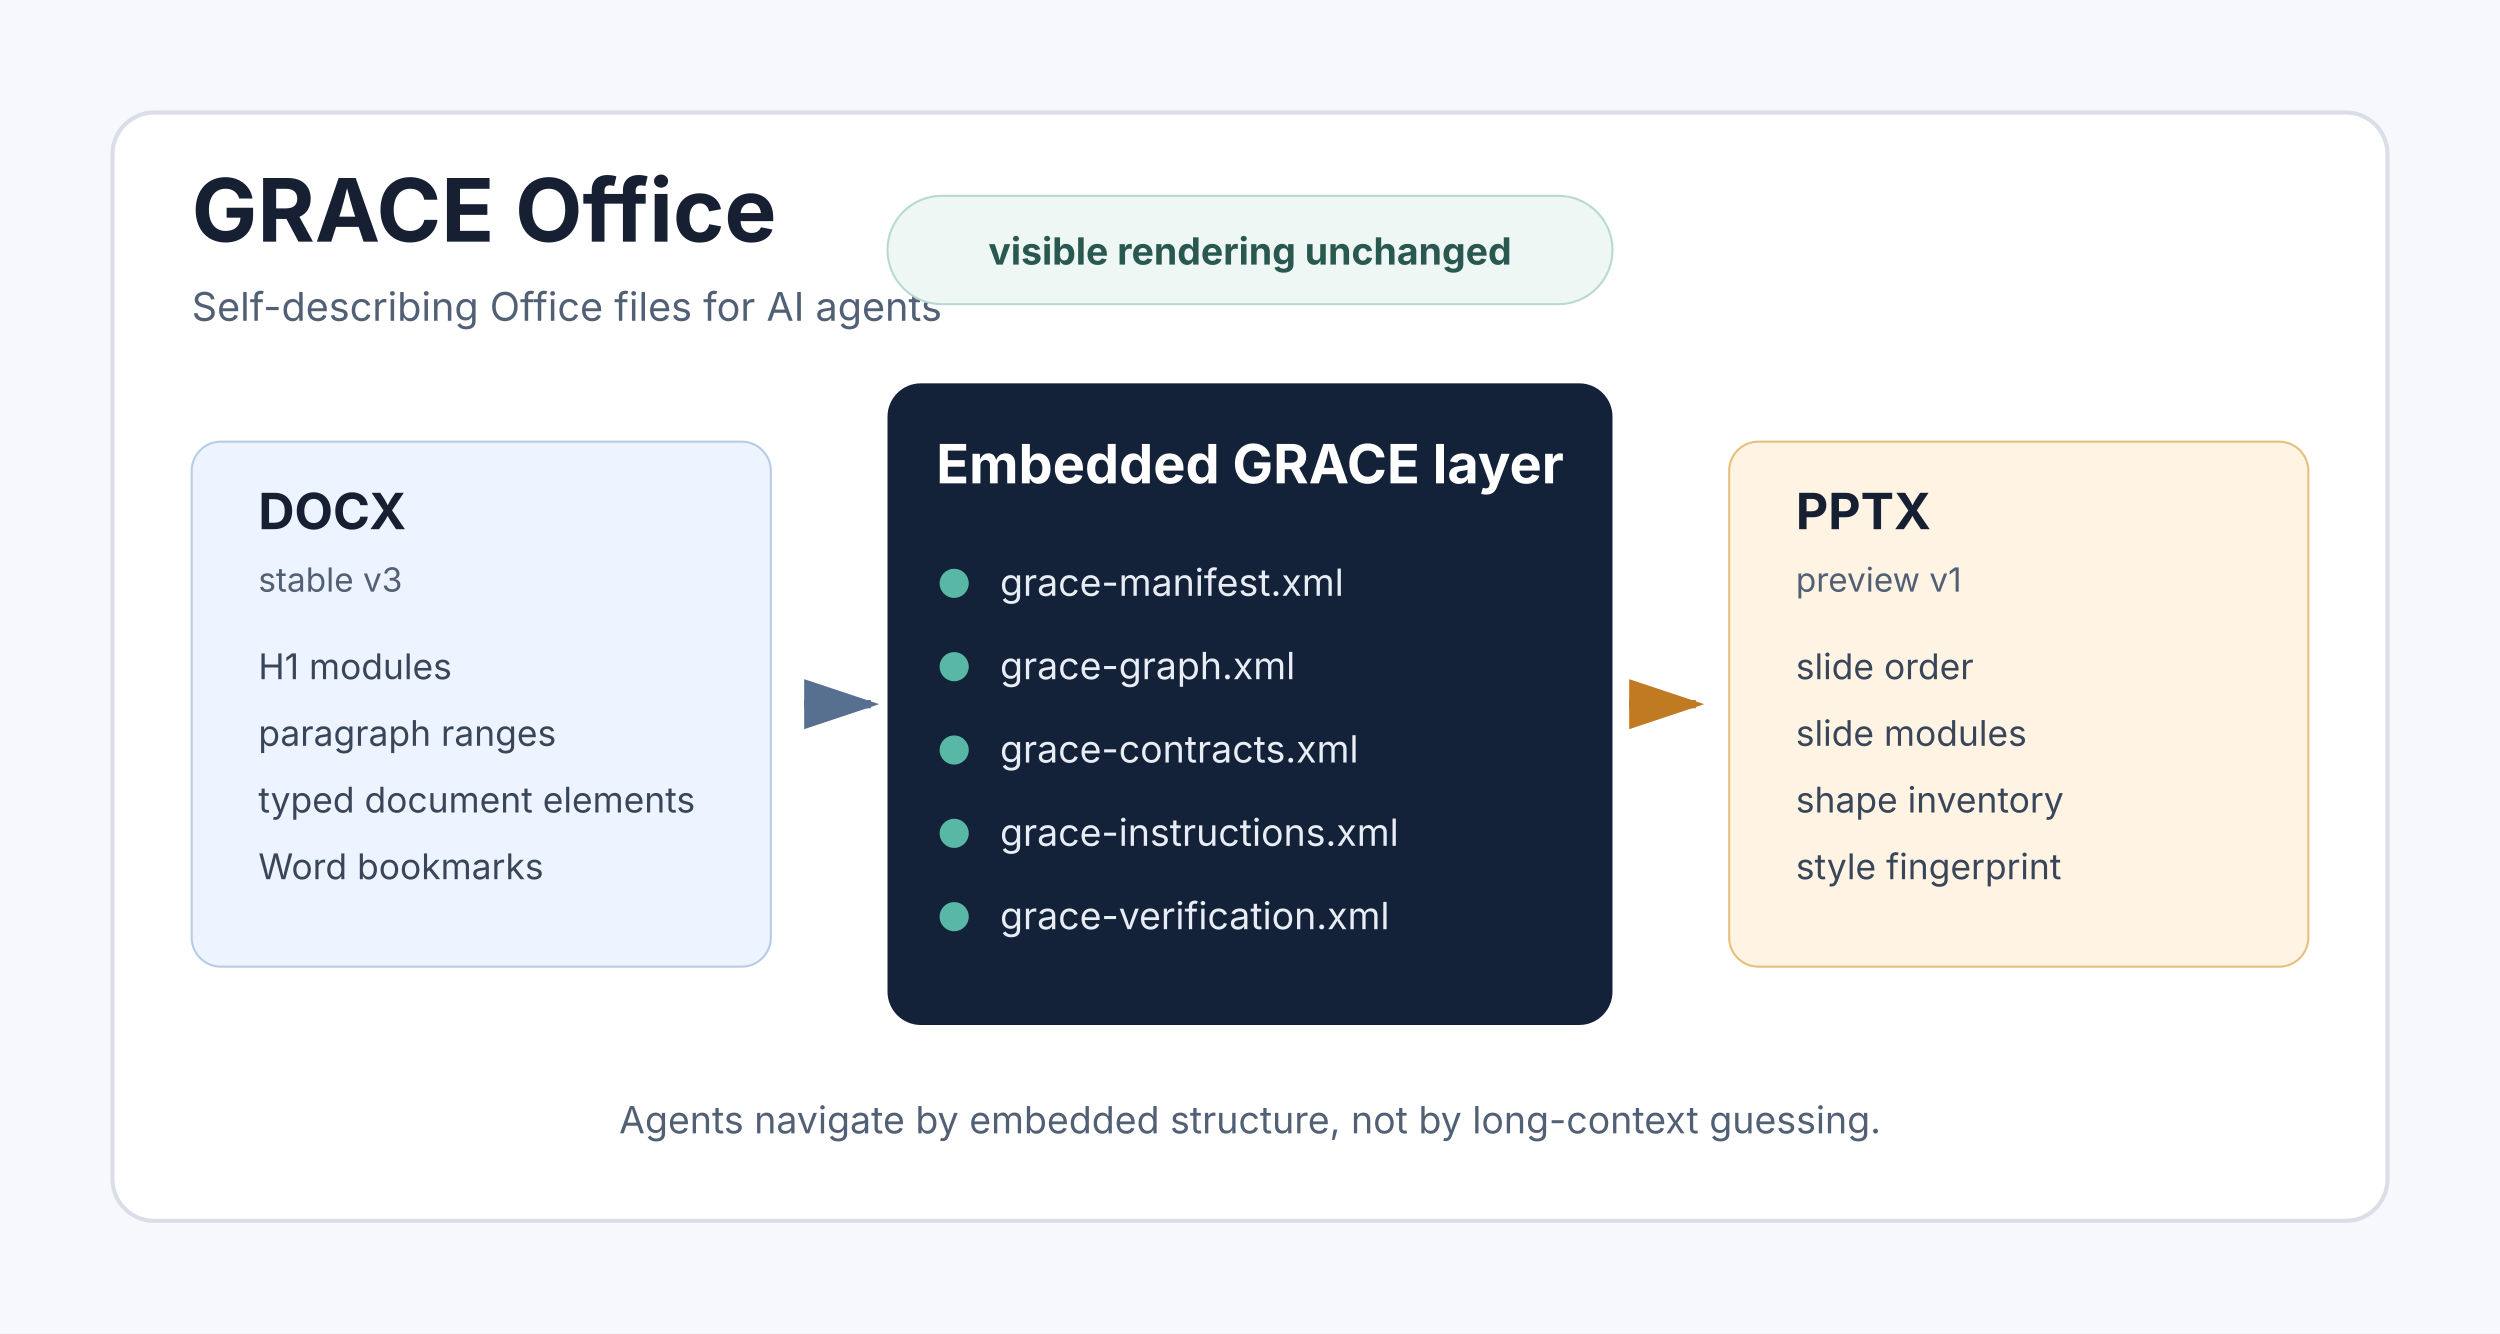
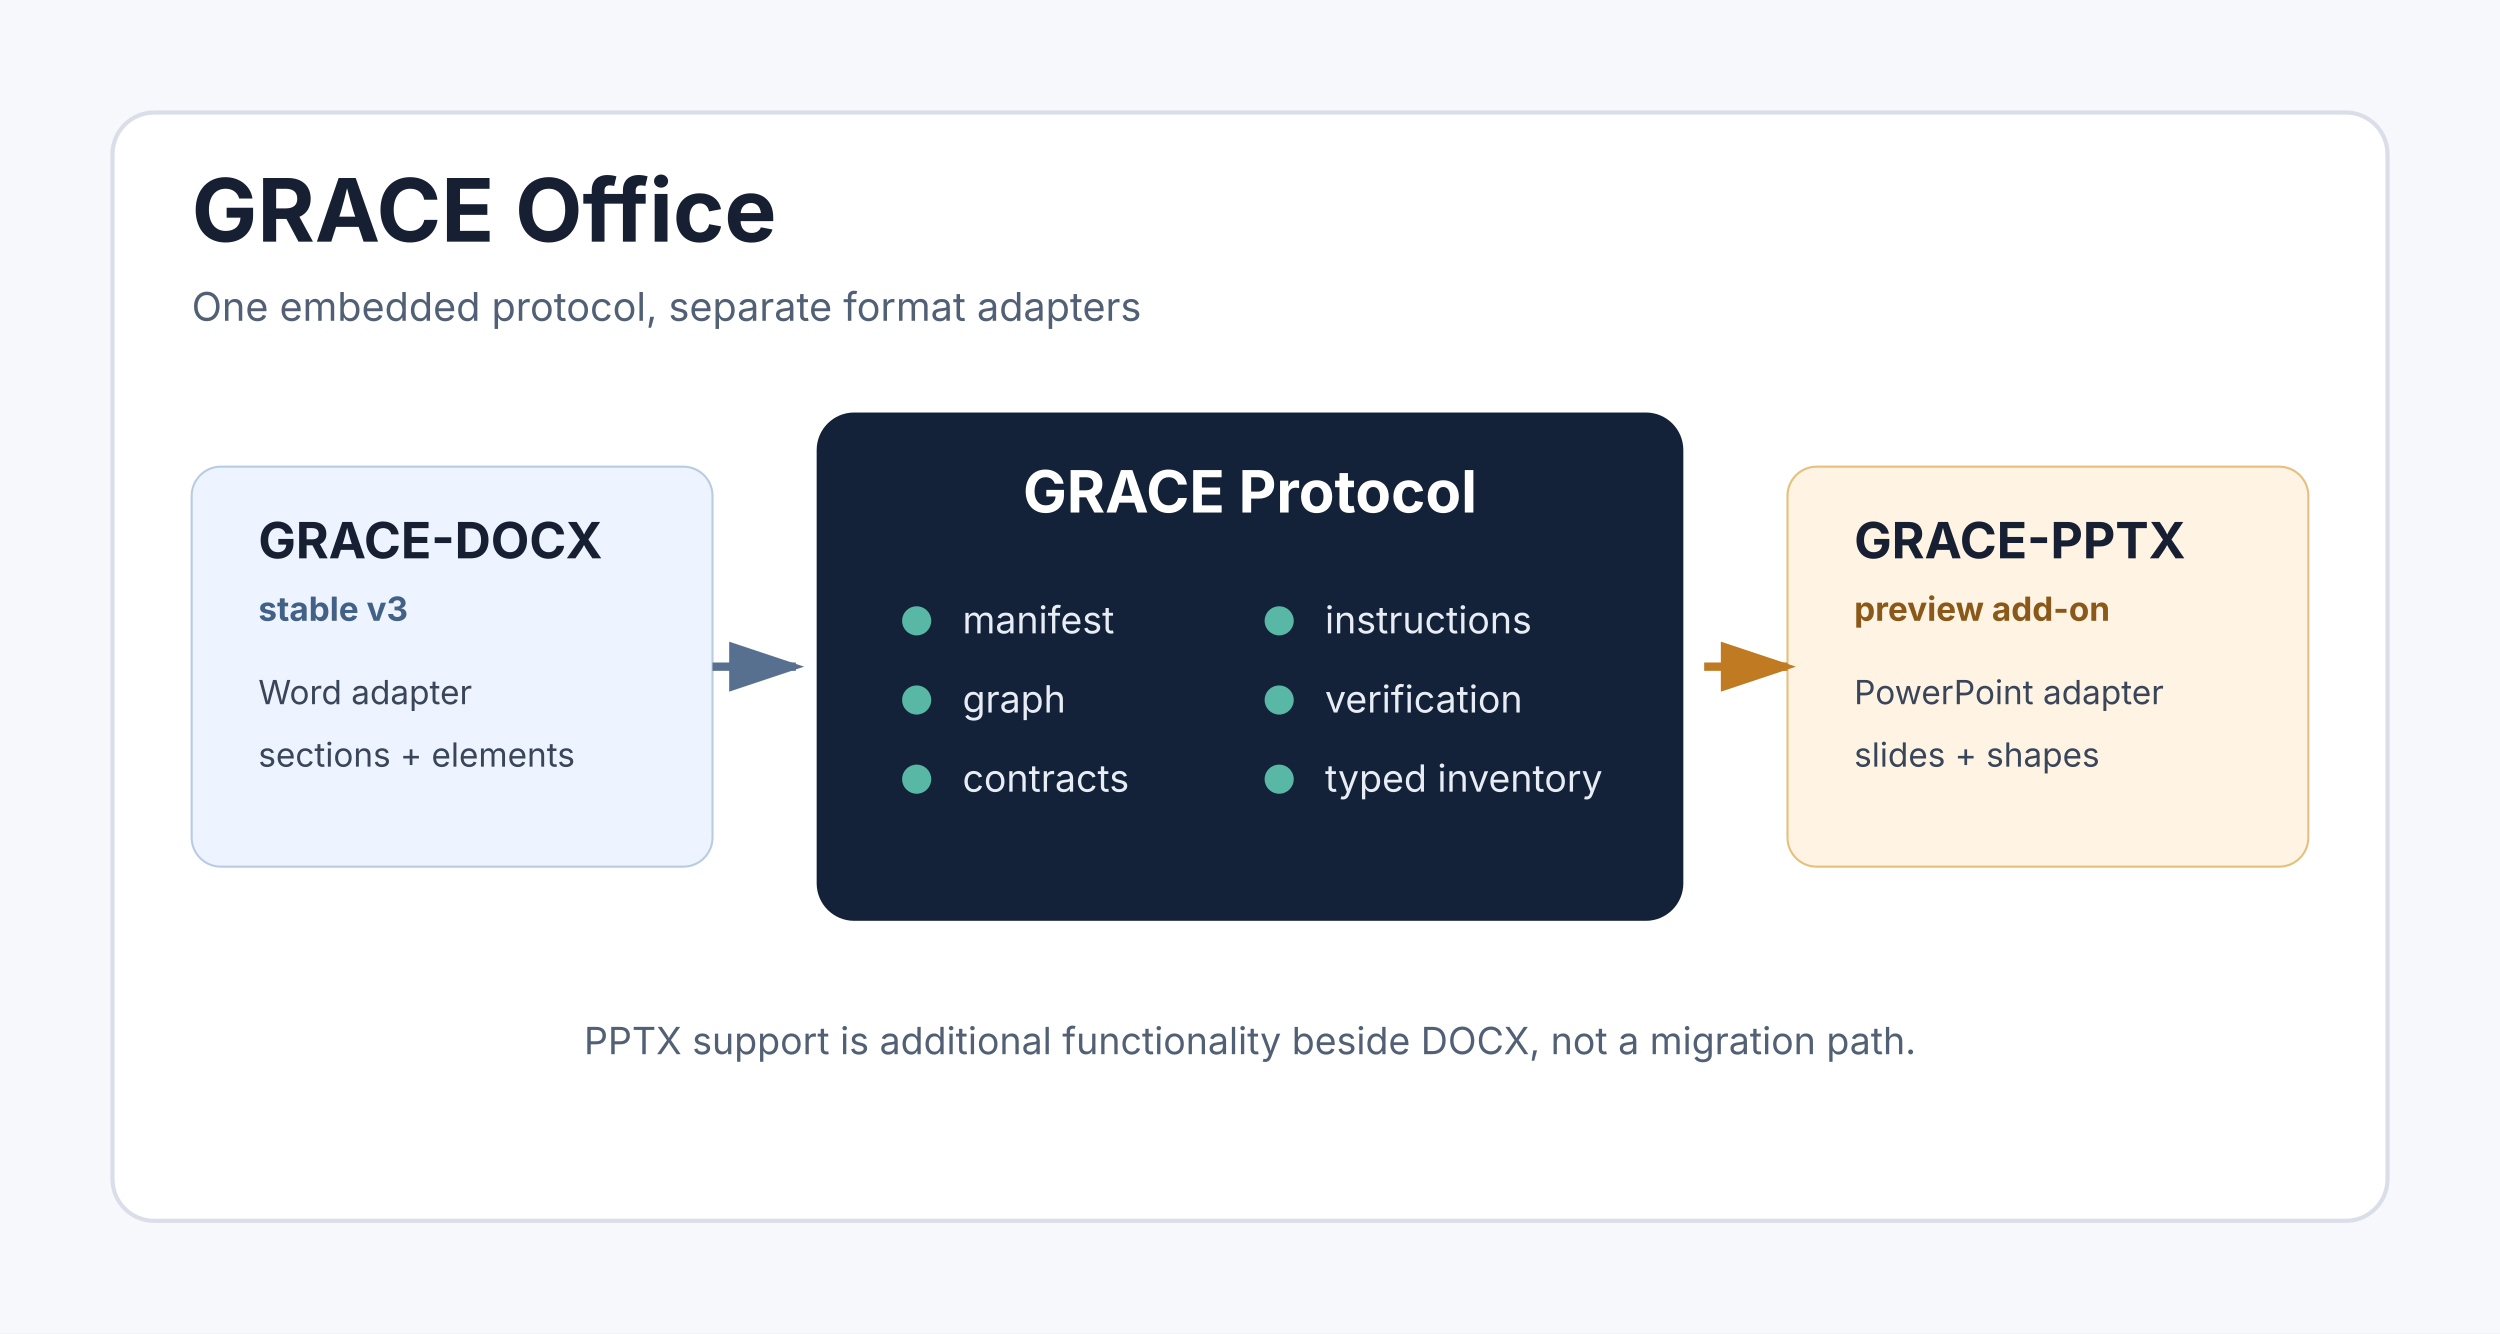
<svg xmlns="http://www.w3.org/2000/svg" width="1200" height="640" viewBox="0 0 1200 640" role="img" aria-labelledby="title desc">
  <rect width="1200" height="640" fill="#f7f8fb" />
  <rect x="54" y="54" width="1092" height="532" rx="20" fill="#ffffff" stroke="#d9dee8" stroke-width="2" />
  <text x="92" y="116" font-family="Inter, Arial, sans-serif" font-size="42" font-weight="700" fill="#172033">GRACE Office</text>
-   <text x="92" y="154" font-family="Inter, Arial, sans-serif" font-size="19" fill="#526076">Self-describing Office files for AI agents</text>
-   <rect x="92" y="212" width="278" height="252" rx="14" fill="#eef4ff" stroke="#b8cbe4" />
-   <text x="124" y="254" font-family="Inter, Arial, sans-serif" font-size="24" font-weight="700" fill="#172033">DOCX</text>
-   <text x="124" y="284" font-family="Inter, Arial, sans-serif" font-size="16" fill="#526076">stable v3</text>
-   <g font-family="Inter, Arial, sans-serif" font-size="17" fill="#39465a">
-     <text x="124" y="326">H1 modules</text>
-     <text x="124" y="358">paragraph ranges</text>
-     <text x="124" y="390">typed document elements</text>
-     <text x="124" y="422">Word bookmarks</text>
-   </g>
-   <rect x="830" y="212" width="278" height="252" rx="14" fill="#fff4e4" stroke="#e6bf7d" />
-   <text x="862" y="254" font-family="Inter, Arial, sans-serif" font-size="24" font-weight="700" fill="#172033">PPTX</text>
-   <text x="862" y="284" font-family="Inter, Arial, sans-serif" font-size="16" fill="#526076">preview v1</text>
-   <g font-family="Inter, Arial, sans-serif" font-size="17" fill="#39465a">
-     <text x="862" y="326">slide order</text>
-     <text x="862" y="358">slide modules</text>
-     <text x="862" y="390">shape inventory</text>
-     <text x="862" y="422">style fingerprint</text>
-   </g>
-   <rect x="426" y="184" width="348" height="308" rx="16" fill="#132238" />
-   <text x="600" y="232" text-anchor="middle" font-family="Inter, Arial, sans-serif" font-size="26" font-weight="700" fill="#ffffff">Embedded GRACE layer</text>
+   <text x="92" y="154" font-family="Inter, Arial, sans-serif" font-size="19" fill="#526076">One embedded protocol, separate format adapters</text>
+   <rect x="392" y="198" width="416" height="244" rx="18" fill="#132238" />
+   <text x="600" y="246" text-anchor="middle" font-family="Inter, Arial, sans-serif" font-size="28" font-weight="700" fill="#ffffff">GRACE Protocol</text>
  <g font-family="Inter, Arial, sans-serif" font-size="18" fill="#e8edf5">
-     <text x="480" y="286">grace-manifest.xml</text>
-     <text x="480" y="326">grace-graph.xml</text>
-     <text x="480" y="366">grace-contracts.xml</text>
-     <text x="480" y="406">grace-instructions.xml</text>
-     <text x="480" y="446">grace-verification.xml</text>
+     <text x="462" y="304">manifest</text>
+     <text x="462" y="342">graph</text>
+     <text x="462" y="380">contracts</text>
+     <text x="636" y="304">instructions</text>
+     <text x="636" y="342">verification</text>
+     <text x="636" y="380">typed inventory</text>
  </g>
  <g fill="#58b8a5">
-     <circle cx="458" cy="280" r="7" />
-     <circle cx="458" cy="320" r="7" />
-     <circle cx="458" cy="360" r="7" />
-     <circle cx="458" cy="400" r="7" />
-     <circle cx="458" cy="440" r="7" />
+     <circle cx="440" cy="298" r="7" />
+     <circle cx="440" cy="336" r="7" />
+     <circle cx="440" cy="374" r="7" />
+     <circle cx="614" cy="298" r="7" />
+     <circle cx="614" cy="336" r="7" />
+     <circle cx="614" cy="374" r="7" />
  </g>
-   <path d="M386 338 H418" stroke="#58708f" stroke-width="4" marker-end="url(#arrow-blue)" />
-   <path d="M782 338 H814" stroke="#bf7a22" stroke-width="4" marker-end="url(#arrow-orange)" />
-   <rect x="426" y="94" width="348" height="52" rx="26" fill="#eff7f4" stroke="#b8d9d1" />
-   <text x="600" y="127" text-anchor="middle" font-family="Inter, Arial, sans-serif" font-size="18" font-weight="700" fill="#28584f">visible rendering unchanged</text>
-   <text x="600" y="544" text-anchor="middle" font-family="Inter, Arial, sans-serif" font-size="18" fill="#526076">Agents navigate by embedded structure, not by long-context guessing.</text>
+   <rect x="92" y="224" width="250" height="192" rx="14" fill="#eef4ff" stroke="#b8cbe4" />
+   <text x="124" y="268" font-family="Inter, Arial, sans-serif" font-size="24" font-weight="700" fill="#172033">GRACE-DOCX</text>
+   <text x="124" y="298" font-family="Inter, Arial, sans-serif" font-size="16" font-weight="700" fill="#426187">stable v3</text>
+   <g font-family="Inter, Arial, sans-serif" font-size="16" fill="#39465a">
+     <text x="124" y="338">Word adapter</text>
+     <text x="124" y="368">sections + elements</text>
+   </g>
+   <rect x="858" y="224" width="250" height="192" rx="14" fill="#fff4e4" stroke="#e6bf7d" />
+   <text x="890" y="268" font-family="Inter, Arial, sans-serif" font-size="24" font-weight="700" fill="#172033">GRACE-PPTX</text>
+   <text x="890" y="298" font-family="Inter, Arial, sans-serif" font-size="16" font-weight="700" fill="#8a5919">preview add-on</text>
+   <g font-family="Inter, Arial, sans-serif" font-size="16" fill="#39465a">
+     <text x="890" y="338">PowerPoint adapter</text>
+     <text x="890" y="368">slides + shapes</text>
+   </g>
+   <path d="M342 320 H382" stroke="#58708f" stroke-width="4" marker-end="url(#arrow-blue)" />
+   <path d="M818 320 H858" stroke="#bf7a22" stroke-width="4" marker-end="url(#arrow-orange)" />
+   <text x="600" y="506" text-anchor="middle" font-family="Inter, Arial, sans-serif" font-size="18" fill="#526076">PPTX support is additional functionality beside DOCX, not a migration path.</text>
  <defs>
    <marker id="arrow-blue" markerWidth="10" markerHeight="10" refX="8" refY="3" orient="auto" markerUnits="strokeWidth">
      <path d="M0,0 L0,6 L9,3 z" fill="#58708f" />
    </marker>
    <marker id="arrow-orange" markerWidth="10" markerHeight="10" refX="8" refY="3" orient="auto" markerUnits="strokeWidth">
      <path d="M0,0 L0,6 L9,3 z" fill="#bf7a22" />
    </marker>
  </defs>
</svg>
